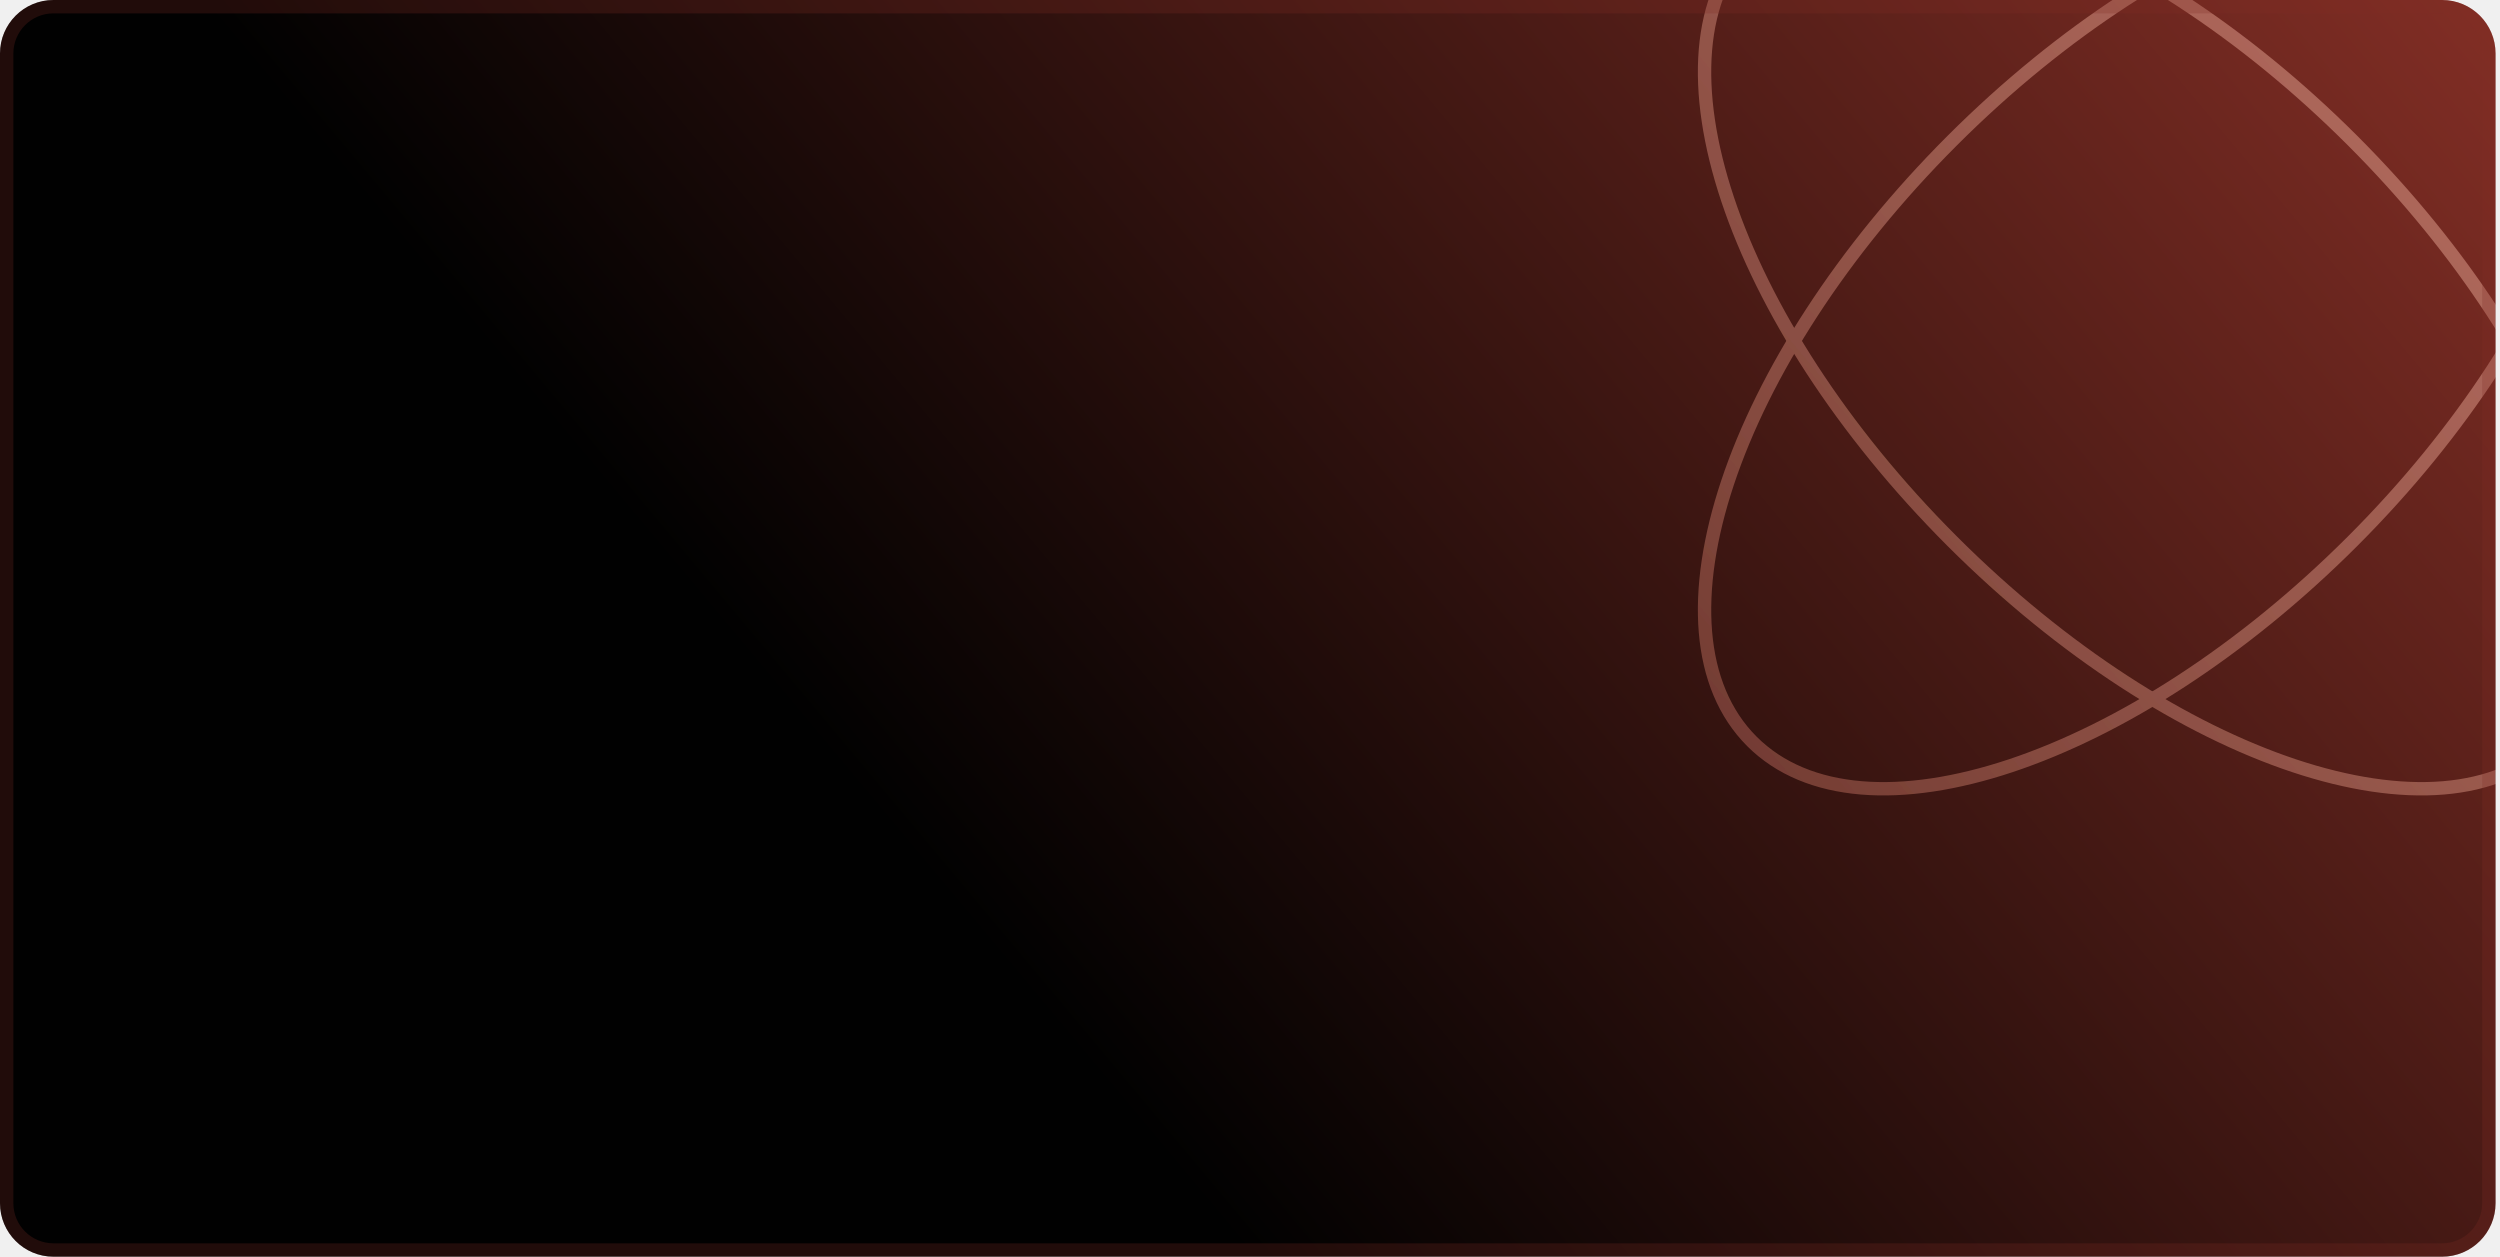
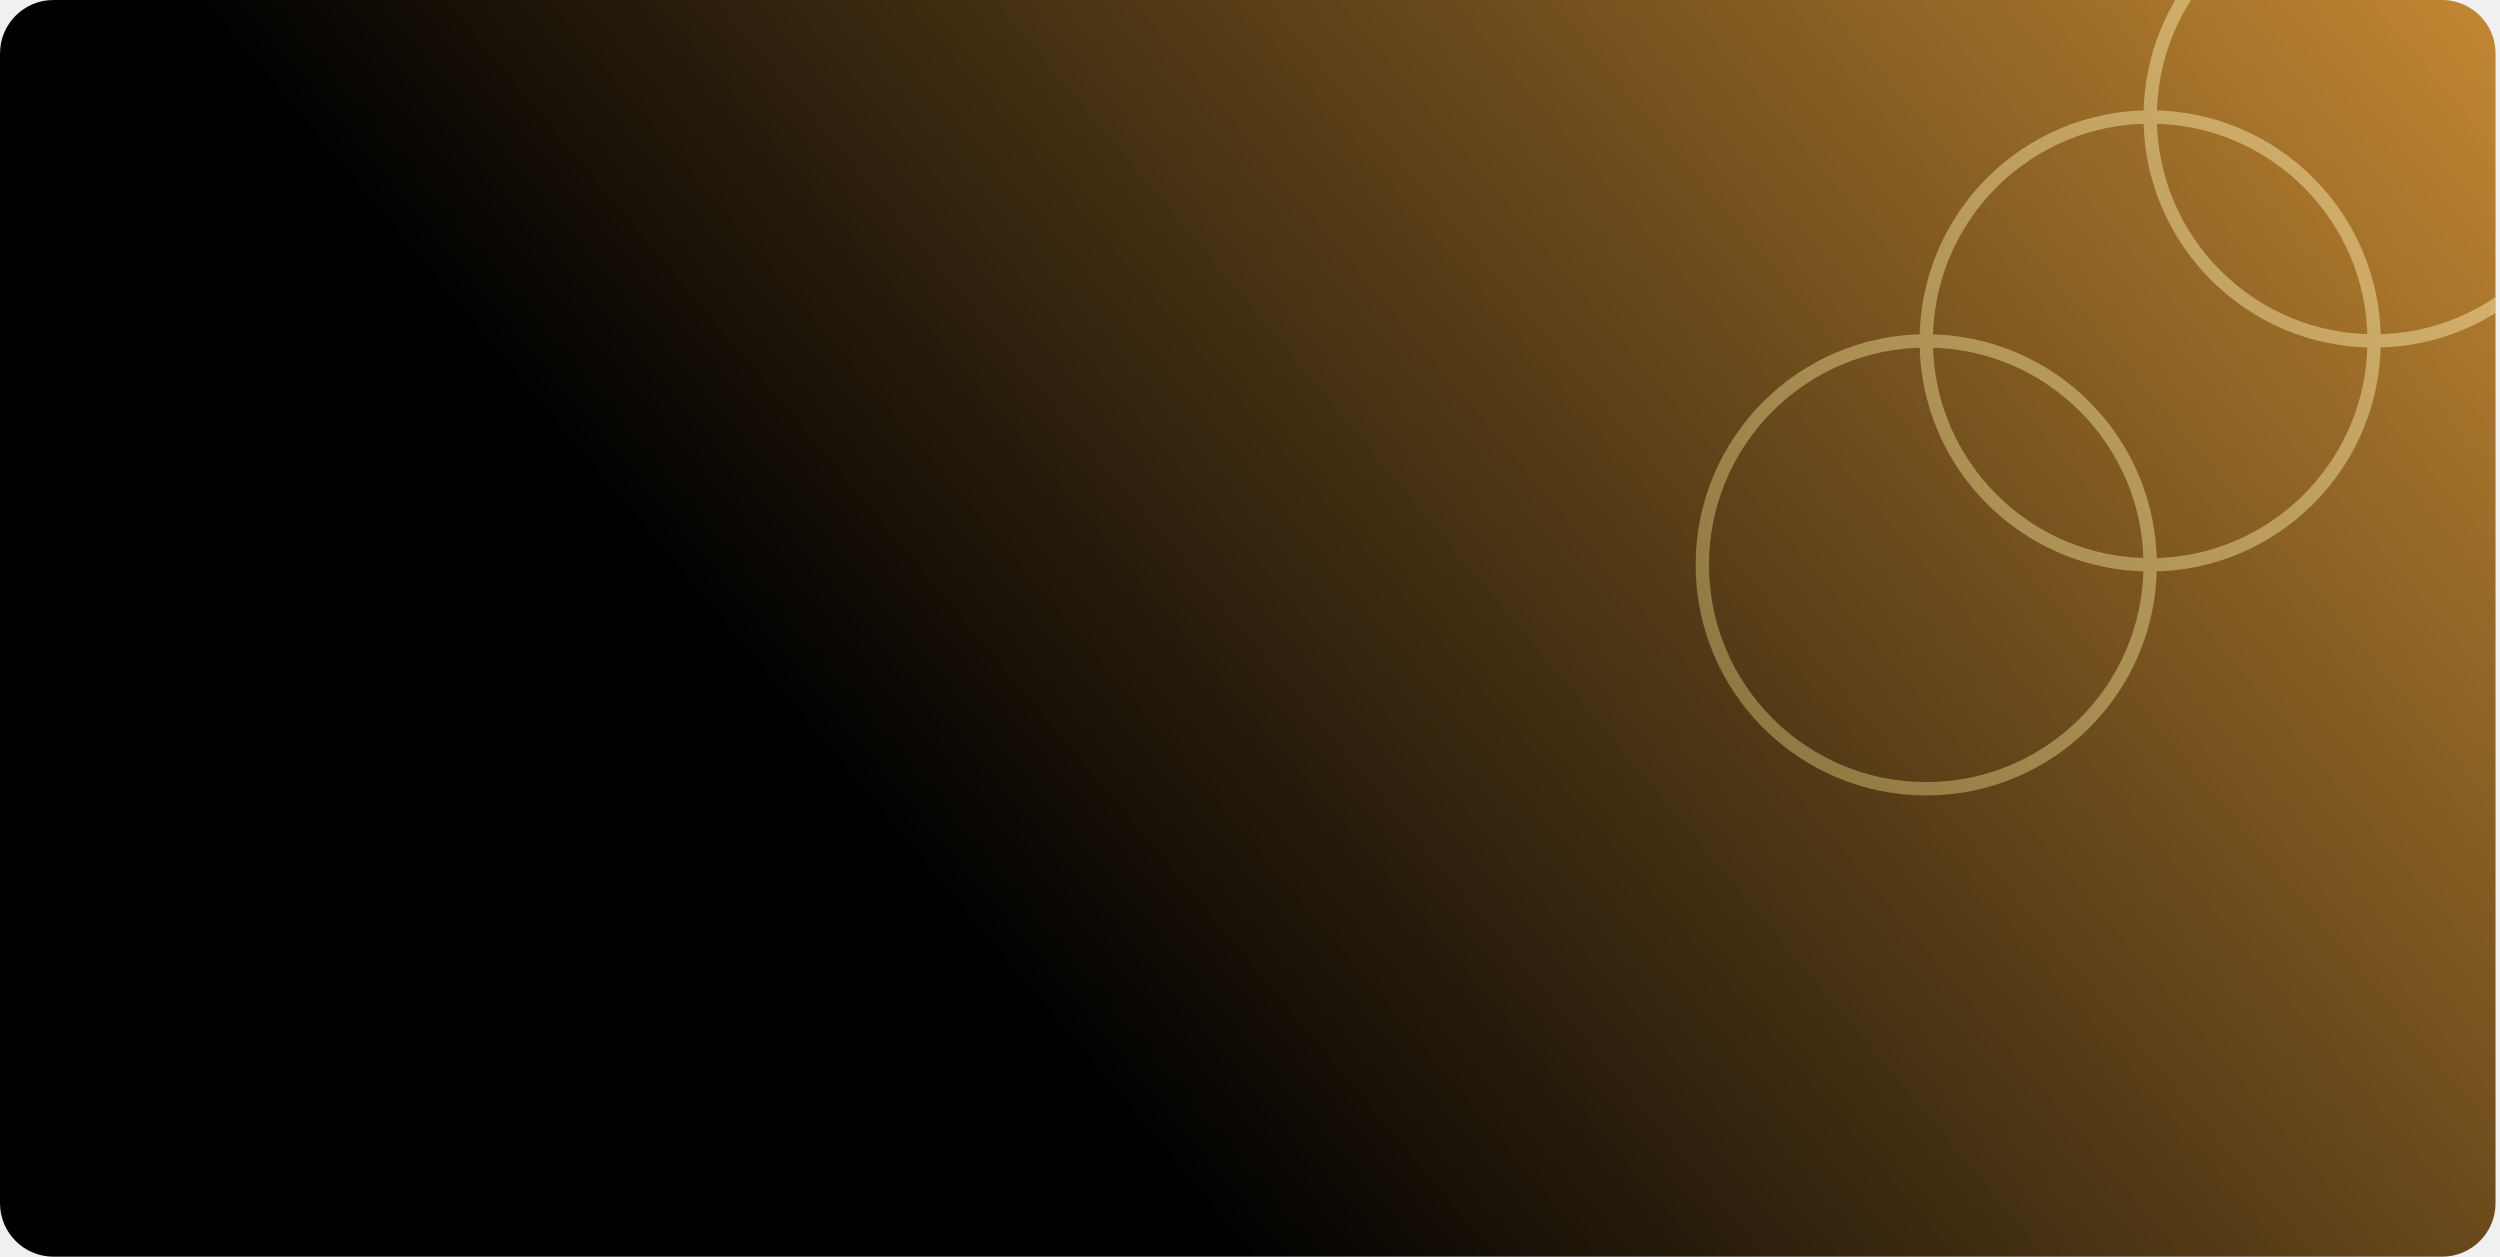
<svg xmlns="http://www.w3.org/2000/svg" width="374" height="188" viewBox="0 0 374 188" fill="none">
-   <g clip-path="url(#clip0_204_69472)">
-     <path d="M0 8C0 3.582 3.582 0 8 0H365.333C369.752 0 373.333 3.582 373.333 8V180C373.333 184.418 369.752 188 365.333 188H8C3.582 188 0 184.418 0 180V8Z" fill="url(#paint0_linear_204_69472)" />
+   <g clip-path="url(#clip0_109_45367)">
+     <path d="M0 8C0 3.582 3.582 0 8 0H365.333C369.752 0 373.333 3.582 373.333 8V180C373.333 184.418 369.752 188 365.333 188H8C3.582 188 0 184.418 0 180V8Z" fill="url(#paint0_linear_109_45367)" />
    <g style="mix-blend-mode:soft-light">
-       <path d="M351.957 21.043C385.046 54.133 398.458 94.369 381.913 110.913C365.369 127.458 325.133 114.046 292.043 80.957C258.954 47.867 245.542 7.631 262.087 -8.914C278.631 -25.458 318.867 -12.046 351.957 21.043Z" stroke="white" stroke-width="2" />
-       <path d="M351.957 80.957C318.867 114.046 278.631 127.458 262.087 110.913C245.542 94.369 258.954 54.133 292.043 21.043C325.133 -12.046 365.369 -25.458 381.913 -8.913C398.458 7.631 385.046 47.867 351.957 80.957Z" stroke="white" stroke-width="2" />
+       <path d="M321.666 84.5C321.666 103.002 306.668 118 288.166 118C269.664 118 254.666 103.002 254.666 84.5C254.666 65.999 269.664 51 288.166 51M321.666 84.5C321.666 65.999 306.668 51 288.166 51M321.666 84.5C340.168 84.5 355.166 69.501 355.166 51M321.666 84.5C303.164 84.5 288.166 69.501 288.166 51M288.166 51C288.166 32.498 303.164 17.5 321.666 17.5M355.166 51C355.166 32.498 340.168 17.5 321.666 17.5M355.166 51C373.668 51 388.666 36.002 388.666 17.5C388.666 -1.002 373.668 -16 355.166 -16C336.664 -16 321.666 -1.002 321.666 17.5M355.166 51C336.664 51 321.666 36.002 321.666 17.5" stroke="white" stroke-width="2" />
    </g>
  </g>
-   <path d="M1 8C1 4.134 4.134 1 8 1H365.333C369.199 1 372.333 4.134 372.333 8V180C372.333 183.866 369.199 187 365.333 187H8C4.134 187 1 183.866 1 180V8Z" stroke="#822E25" stroke-opacity="0.25" stroke-width="2" />
  <defs>
-     <linearGradient id="paint0_linear_204_69472" x1="373.333" y1="-4.90198e-05" x2="170.972" y2="169.233" gradientUnits="userSpaceOnUse">
-       <stop stop-color="#822E25" />
+     <linearGradient id="paint0_linear_109_45367" x1="373.333" y1="-4.90198e-05" x2="170.972" y2="169.233" gradientUnits="userSpaceOnUse">
+       <stop stop-color="#C28732" />
      <stop offset="1" stop-color="#010101" />
    </linearGradient>
-     <clipPath id="clip0_204_69472">
+     <clipPath id="clip0_109_45367">
      <path d="M0 8C0 3.582 3.582 0 8 0H365.333C369.752 0 373.333 3.582 373.333 8V180C373.333 184.418 369.752 188 365.333 188H8C3.582 188 0 184.418 0 180V8Z" fill="white" />
    </clipPath>
  </defs>
</svg>
